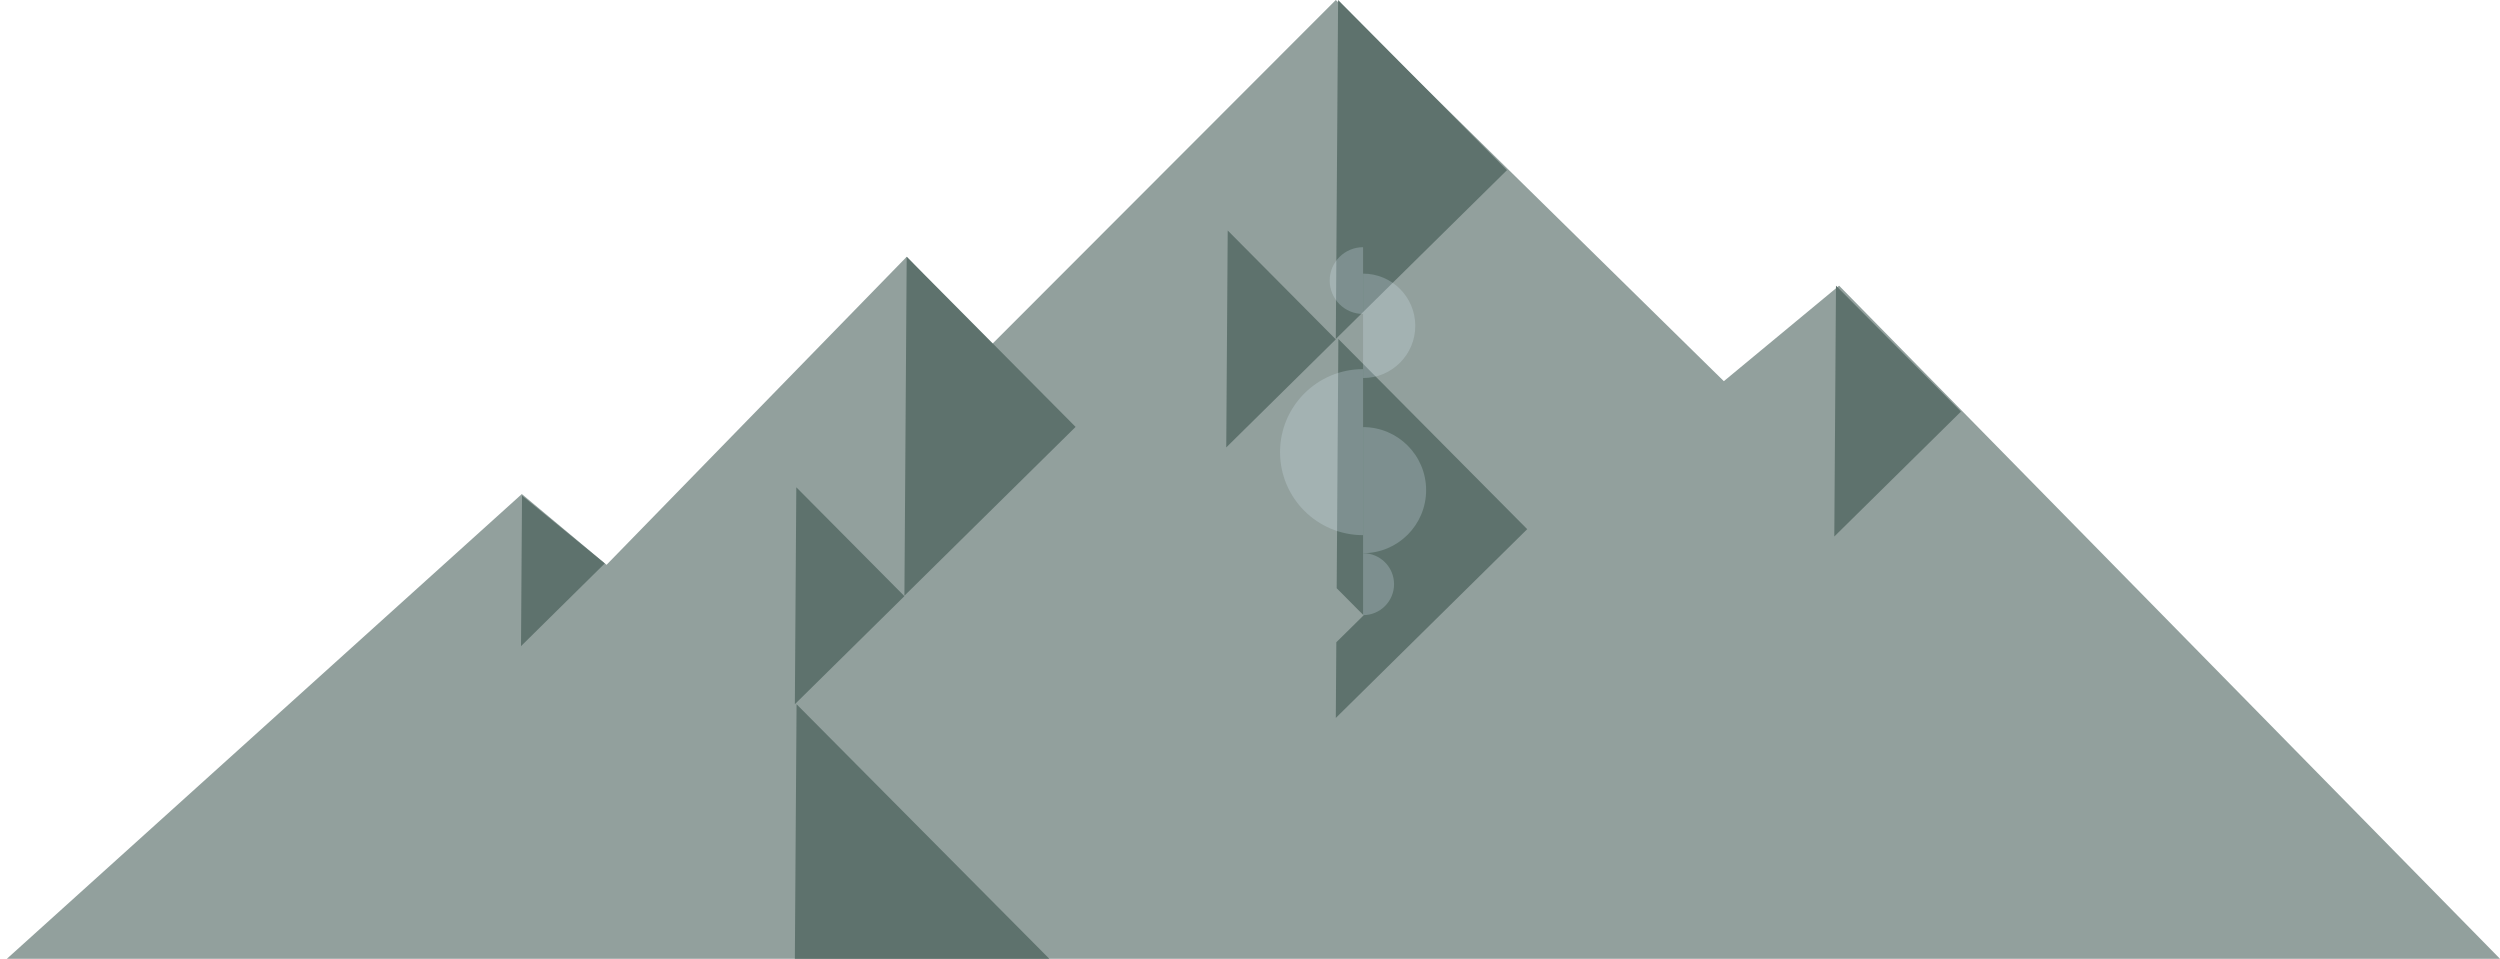
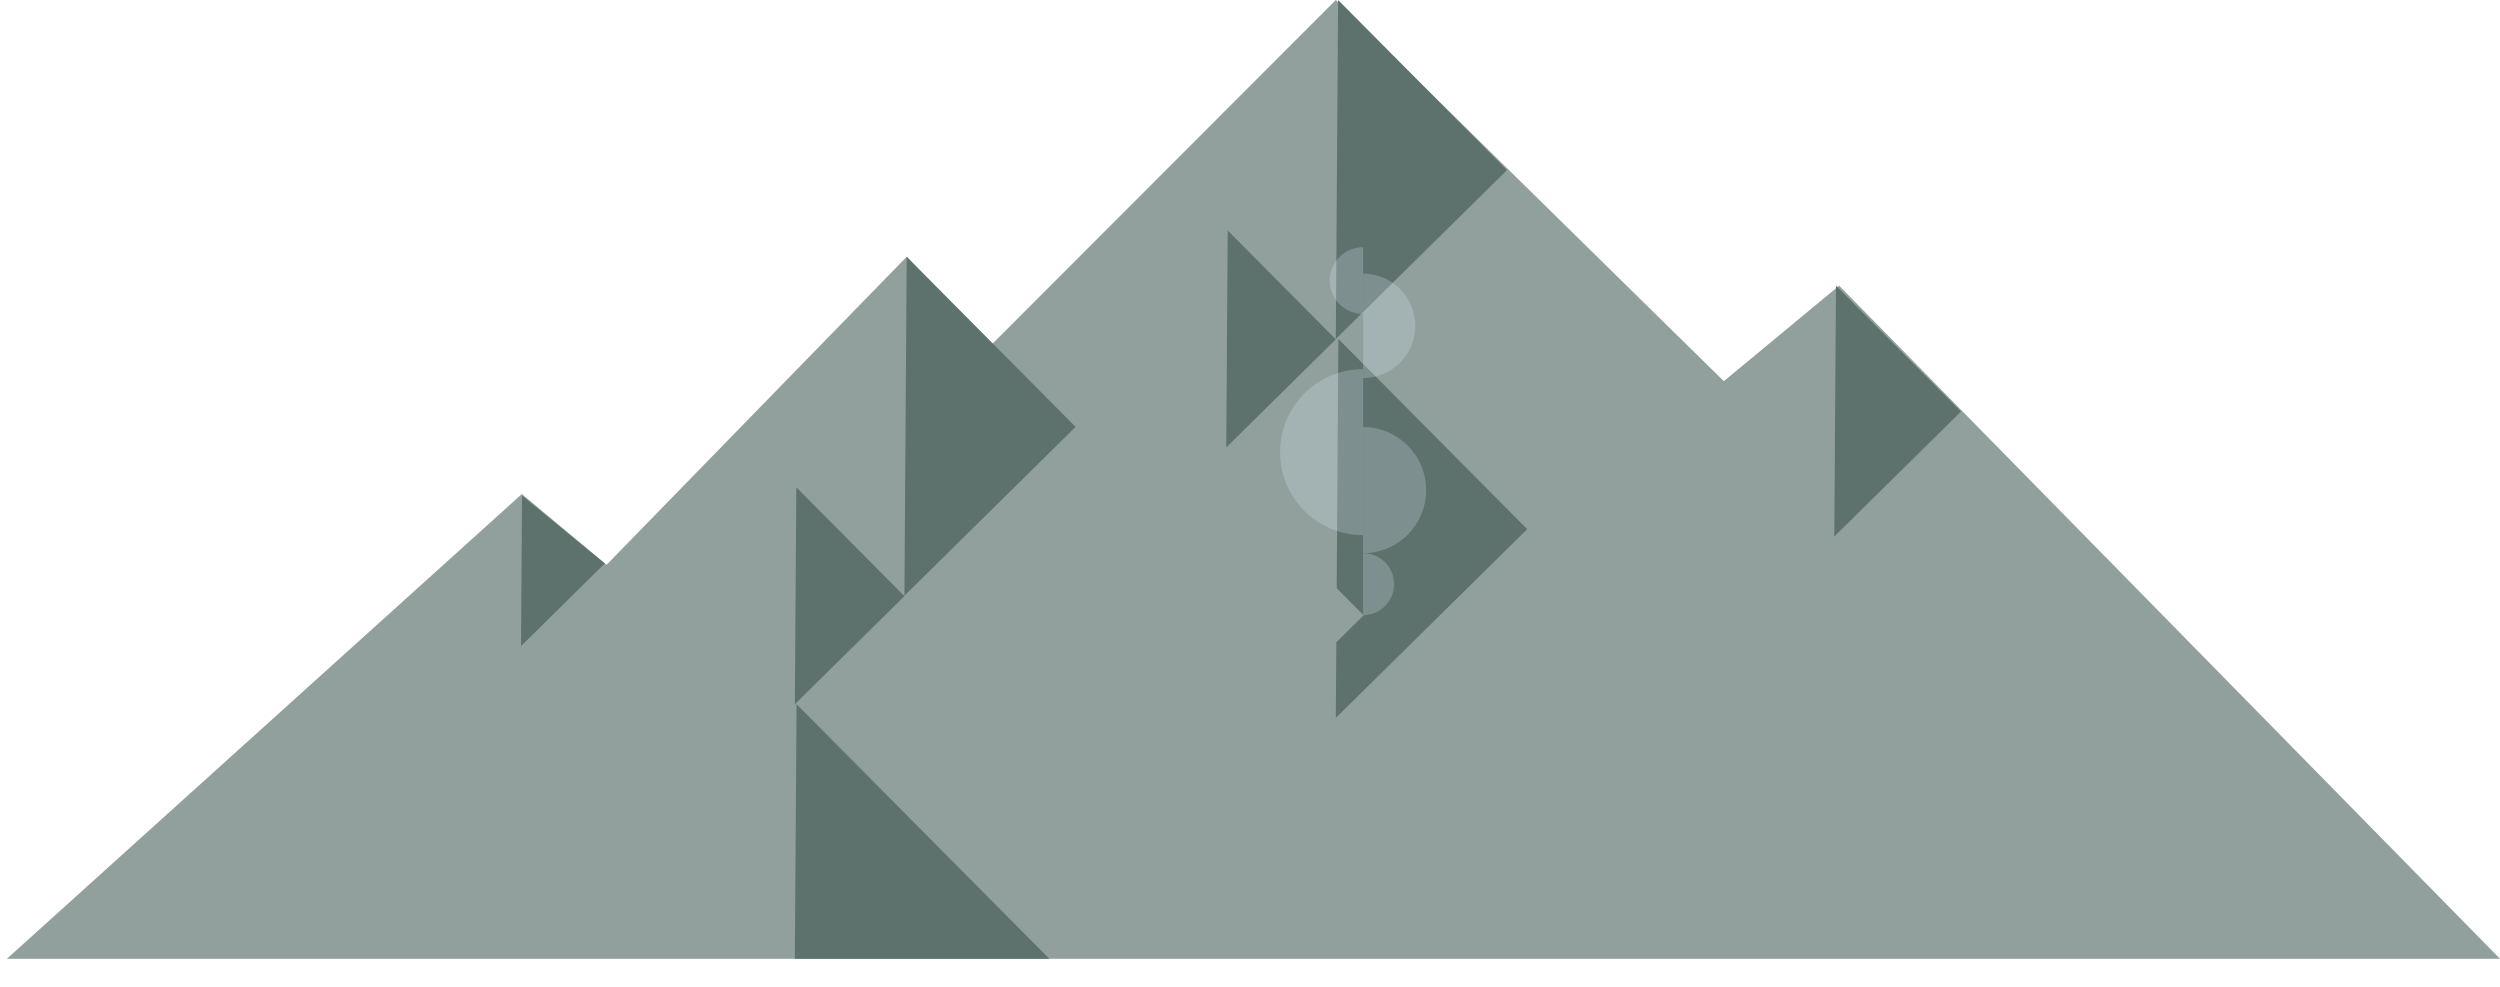
- <svg xmlns="http://www.w3.org/2000/svg" version="1.1" id="Layer_1" x="0px" y="0px" width="743.323px" height="285.075px" viewBox="0 30.632 743.323 285.075" enable-background="new 0 30.632 743.323 285.075" xml:space="preserve">
+ <svg xmlns="http://www.w3.org/2000/svg" version="1.1" id="Layer_1" x="0px" y="0px" width="743.324px" height="293.35px" viewBox="0 0 743.324 293.35" enable-background="new 0 0 743.324 293.35" xml:space="preserve">
  <g>
-     <polygon fill="#76C0DD" points="627.569,250.714 354.308,250.714 490.939,124.155 490.939,124.155  " />
-     <polygon fill="#92A09D" points="546.82,115.574 512.547,143.969 397.174,30.632 294.697,133.223 269.586,106.981 180.342,198.568    155.156,177.525 2.043,315.707 743.322,315.707  " />
-     <polygon fill="#5E726D" points="268.907,207.763 269.586,106.981 319.807,157.563  " />
-     <polygon fill="#5E726D" points="397.174,131.413 397.854,30.632 448.074,81.215  " />
-     <polygon fill="#5E726D" points="364.599,163.663 365.033,99.161 397.174,131.535  " />
-     <polygon fill="#5E726D" points="454.085,187.968 397.934,131.413 397.436,205.529 405.441,213.592 397.327,221.593    397.174,244.095  " />
-     <polygon fill="#5E726D" points="236.333,240.014 236.765,175.514 268.907,207.886  " />
-     <polygon fill="#5E726D" points="545.39,190.152 545.89,115.574 583.054,153.007  " />
-     <polygon fill="#5E726D" points="154.911,222.75 155.211,177.981 179.81,198.161  " />
-     <polygon fill="#5E726D" points="236.84,240.014 236.333,315.707 311.996,315.707  " />
+     <polygon fill="#76C0DD" points="627.572,220.081 354.31,220.081 490.941,93.522 490.941,93.522  " />
+     <polygon fill="#92A09D" points="546.822,84.941 512.548,113.336 397.175,-0.001 294.699,102.59 269.588,76.348 180.344,167.935    155.158,146.892 2.045,285.075 743.324,285.075  " />
+     <polygon fill="#5E726D" points="268.909,177.129 269.588,76.348 319.809,126.93  " />
+     <polygon fill="#5E726D" points="397.175,100.78 397.855,-0.001 448.076,50.582  " />
+     <polygon fill="#5E726D" points="364.601,133.03 365.035,68.528 397.175,100.902  " />
+     <polygon fill="#5E726D" points="454.087,157.334 397.935,100.78 397.438,174.896 405.443,182.959 397.33,190.959 397.175,213.461     " />
+     <polygon fill="#5E726D" points="236.335,209.381 236.767,144.881 268.909,177.252  " />
+     <polygon fill="#5E726D" points="545.392,159.519 545.892,84.941 583.056,122.374  " />
+     <polygon fill="#5E726D" points="154.913,192.118 155.213,147.348 179.812,167.528  " />
+     <polygon fill="#5E726D" points="236.842,209.381 236.335,285.075 311.998,285.075  " />
    <g opacity="0.26">
-       <path fill="#D3E5EF" d="M405.28,195.112c5.089,0,9.212,4.125,9.212,9.211c0,5.089-4.123,9.213-9.212,9.213" />
-       <path fill="#D3E5EF" d="M405.28,111.987c8.573,0,15.522,6.949,15.522,15.521s-6.949,15.523-15.522,15.523" />
-       <path fill="#D3E5EF" d="M405.28,157.621c10.353,0,18.746,8.392,18.746,18.746c0,10.351-8.394,18.745-18.746,18.745" />
-       <path fill="#D3E5EF" d="M405.28,140.384c-13.632,0-24.683,11.053-24.683,24.685c0,13.631,11.051,24.681,24.683,24.681" />
-       <path fill="#D3E5EF" d="M405.28,104.132c-5.48,0-9.924,4.444-9.924,9.924c0,5.481,4.443,9.926,9.924,9.926" />
+       <path fill="#D3E5EF" d="M405.283,164.479c5.088,0,9.211,4.125,9.211,9.211c0,5.09-4.123,9.213-9.211,9.213" />
+       <path fill="#D3E5EF" d="M405.283,81.354c8.572,0,15.521,6.949,15.521,15.521c0,8.572-6.948,15.523-15.521,15.523" />
+       <path fill="#D3E5EF" d="M405.283,126.989c10.352,0,18.746,8.392,18.746,18.746c0,10.35-8.396,18.744-18.746,18.744" />
+       <path fill="#D3E5EF" d="M405.283,109.751c-13.633,0-24.684,11.053-24.684,24.685c0,13.631,11.051,24.682,24.684,24.682" />
+       <path fill="#D3E5EF" d="M405.283,73.499c-5.48,0-9.926,4.444-9.926,9.924c0,5.481,4.442,9.926,9.926,9.926" />
    </g>
  </g>
</svg>
